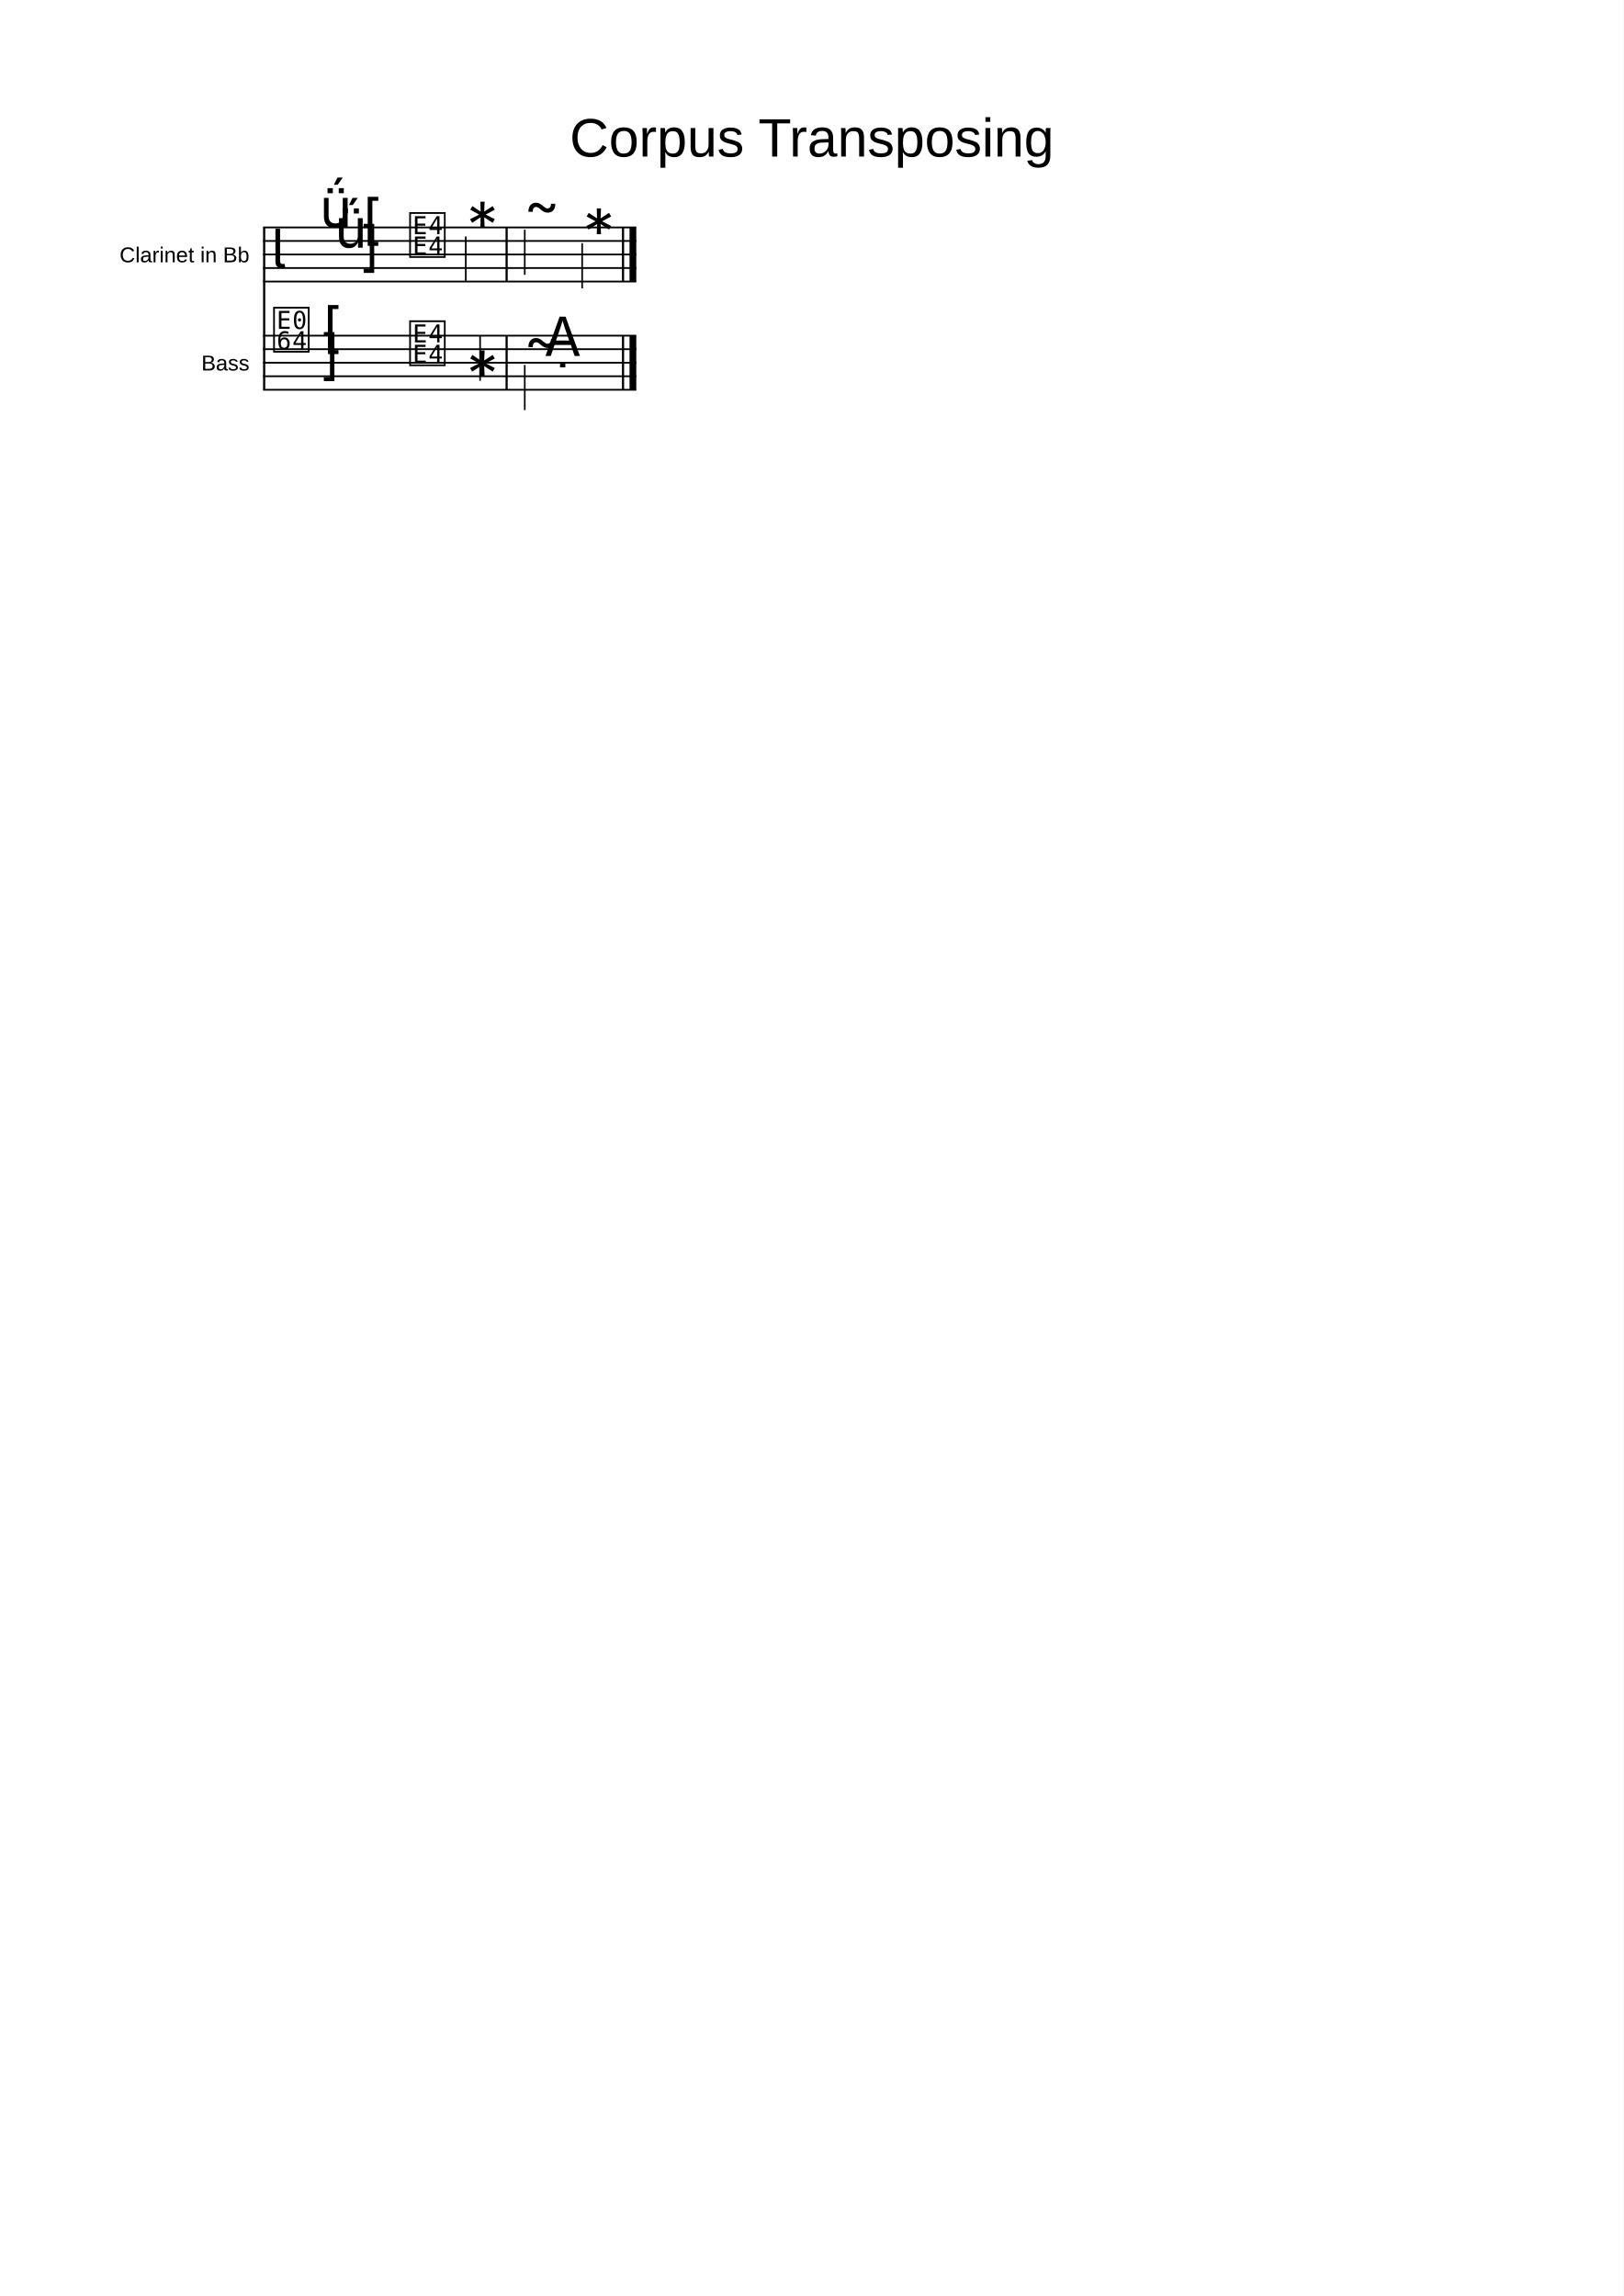
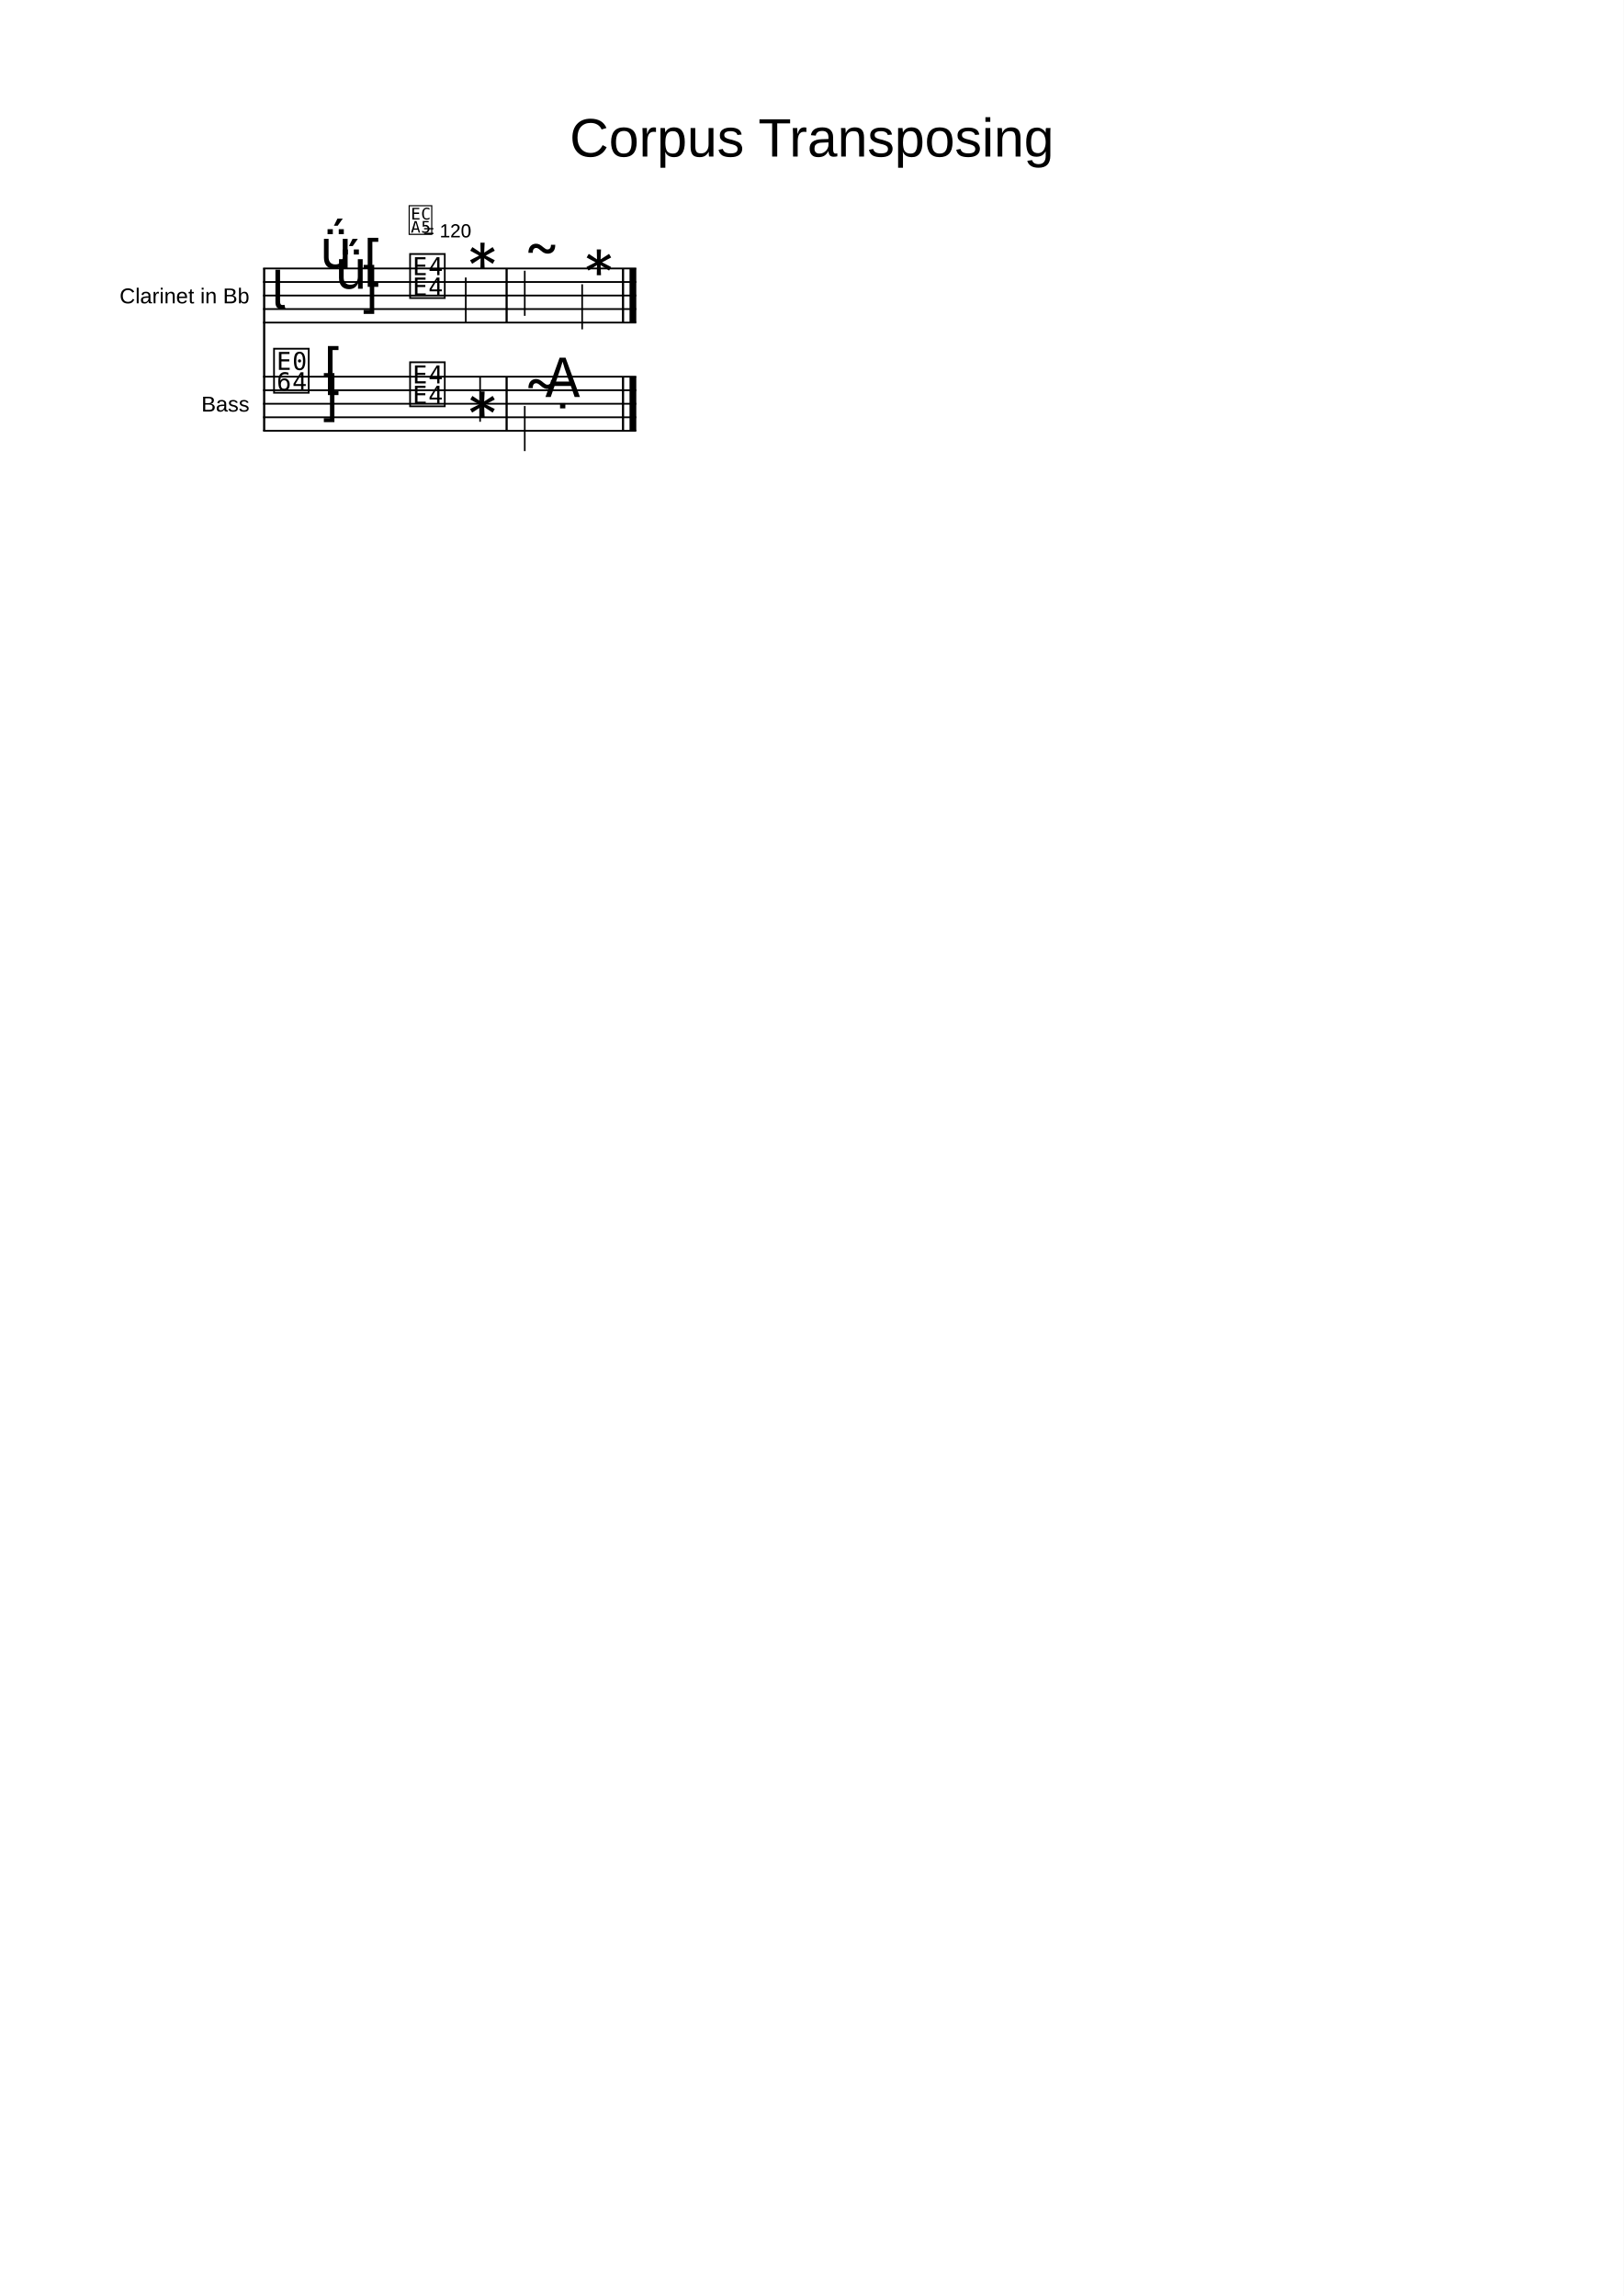
<svg xmlns="http://www.w3.org/2000/svg" width="1200" height="1697.143" viewBox="0 0 120 169.714">
  <style>@font-face{font-family:"Bravura";src:url("Bravura.otf")}text{font-family:"Bravura";font-size:4px}text.t{font-family:Arial,Helvetica,sans-serif}</style>
  <rect x="0" y="0" width="120" height="169.714" fill="white" />
  <g fill="black" stroke="black">
-     <line class="staffLine" x1="19.443" y1="16.811" x2="47.025" y2="16.811" stroke-width="0.13" />
-     <line class="staffLine" x1="19.443" y1="17.811" x2="47.025" y2="17.811" stroke-width="0.13" />
-     <line class="staffLine" x1="19.443" y1="18.811" x2="47.025" y2="18.811" stroke-width="0.13" />
-     <line class="staffLine" x1="19.443" y1="19.811" x2="47.025" y2="19.811" stroke-width="0.13" />
-     <line class="staffLine" x1="19.443" y1="20.811" x2="47.025" y2="20.811" stroke-width="0.13" />
-     <line class="stem" x1="34.422" y1="17.479" x2="34.422" y2="20.811" stroke-width="0.12" />
-     <line class="barline" x1="37.442" y1="16.811" x2="37.442" y2="20.811" stroke-width="0.16" />
-     <line class="stem" x1="38.782" y1="16.979" x2="38.782" y2="20.311" stroke-width="0.12" />
-     <line class="stem" x1="43.025" y1="17.979" x2="43.025" y2="21.311" stroke-width="0.12" />
-     <line class="barline" x1="46.045" y1="16.811" x2="46.045" y2="20.811" stroke-width="0.16" />
-     <line class="barline" x1="46.775" y1="16.811" x2="46.775" y2="20.811" stroke-width="0.5" />
-     <line class="staffLine" x1="19.443" y1="24.811" x2="47.025" y2="24.811" stroke-width="0.13" />
-     <line class="staffLine" x1="19.443" y1="25.811" x2="47.025" y2="25.811" stroke-width="0.13" />
-     <line class="staffLine" x1="19.443" y1="26.811" x2="47.025" y2="26.811" stroke-width="0.13" />
-     <line class="staffLine" x1="19.443" y1="27.811" x2="47.025" y2="27.811" stroke-width="0.13" />
-     <line class="staffLine" x1="19.443" y1="28.811" x2="47.025" y2="28.811" stroke-width="0.13" />
-     <line class="stem" x1="35.482" y1="28.143" x2="35.482" y2="24.811" stroke-width="0.12" />
-     <line class="barline" x1="37.442" y1="24.811" x2="37.442" y2="28.811" stroke-width="0.16" />
-     <line class="stem" x1="38.782" y1="26.979" x2="38.782" y2="30.311" stroke-width="0.12" />
-     <line class="barline" x1="46.045" y1="24.811" x2="46.045" y2="28.811" stroke-width="0.16" />
-     <line class="barline" x1="46.775" y1="24.811" x2="46.775" y2="28.811" stroke-width="0.5" />
-     <line class="barline" x1="19.523" y1="16.811" x2="19.523" y2="28.811" stroke-width="0.16" />
-     <text class="clef" x="20.043" y="19.811" stroke="none"></text>
-     <text class="keySignature" x="23.627" y="16.811" stroke="none"></text>
-     <text class="keySignature" x="24.743" y="18.311" stroke="none"></text>
-     <text class="timeSignature" x="26.737" y="17.811" stroke="none"></text>
-     <text class="timeSignature" x="26.639" y="19.811" stroke="none"></text>
-     <text class="rest" x="30.119" y="18.811" stroke="none"></text>
-     <text class="notehead" x="34.362" y="17.311" stroke="none"></text>
-     <text class="notehead" x="38.722" y="16.811" stroke="none"></text>
-     <text class="notehead" x="42.965" y="17.811" stroke="none"></text>
-     <text class="clef" x="20.063" y="25.811" stroke="none"></text>
-     <text class="timeSignature" x="23.797" y="25.811" stroke="none"></text>
-     <text class="timeSignature" x="23.699" y="27.811" stroke="none"></text>
-     <text class="rest" x="30.119" y="26.811" stroke="none"></text>
-     <text class="notehead" x="34.362" y="28.311" stroke="none"></text>
-     <text class="notehead" x="38.722" y="26.811" stroke="none"></text>
-     <text class="dot" x="40.202" y="26.311" stroke="none"></text>
+     <line class="staffLine" x1="19.443" y1="19.844" x2="47.025" y2="19.844" stroke-width="0.13" />
+     <line class="staffLine" x1="19.443" y1="20.844" x2="47.025" y2="20.844" stroke-width="0.13" />
+     <line class="staffLine" x1="19.443" y1="21.844" x2="47.025" y2="21.844" stroke-width="0.13" />
+     <line class="staffLine" x1="19.443" y1="22.844" x2="47.025" y2="22.844" stroke-width="0.13" />
+     <line class="staffLine" x1="19.443" y1="23.844" x2="47.025" y2="23.844" stroke-width="0.13" />
+     <line class="stem" x1="34.422" y1="20.512" x2="34.422" y2="23.844" stroke-width="0.12" />
+     <line class="barline" x1="37.442" y1="19.844" x2="37.442" y2="23.844" stroke-width="0.16" />
+     <line class="stem" x1="38.782" y1="20.012" x2="38.782" y2="23.344" stroke-width="0.12" />
+     <line class="stem" x1="43.025" y1="21.012" x2="43.025" y2="24.344" stroke-width="0.12" />
+     <line class="barline" x1="46.045" y1="19.844" x2="46.045" y2="23.844" stroke-width="0.16" />
+     <line class="barline" x1="46.775" y1="19.844" x2="46.775" y2="23.844" stroke-width="0.5" />
+     <line class="staffLine" x1="19.443" y1="27.844" x2="47.025" y2="27.844" stroke-width="0.13" />
+     <line class="staffLine" x1="19.443" y1="28.844" x2="47.025" y2="28.844" stroke-width="0.13" />
+     <line class="staffLine" x1="19.443" y1="29.844" x2="47.025" y2="29.844" stroke-width="0.13" />
+     <line class="staffLine" x1="19.443" y1="30.844" x2="47.025" y2="30.844" stroke-width="0.13" />
+     <line class="staffLine" x1="19.443" y1="31.844" x2="47.025" y2="31.844" stroke-width="0.13" />
+     <line class="stem" x1="35.482" y1="31.176" x2="35.482" y2="27.844" stroke-width="0.12" />
+     <line class="barline" x1="37.442" y1="27.844" x2="37.442" y2="31.844" stroke-width="0.16" />
+     <line class="stem" x1="38.782" y1="30.012" x2="38.782" y2="33.344" stroke-width="0.12" />
+     <line class="barline" x1="46.045" y1="27.844" x2="46.045" y2="31.844" stroke-width="0.16" />
+     <line class="barline" x1="46.775" y1="27.844" x2="46.775" y2="31.844" stroke-width="0.5" />
+     <line class="barline" x1="19.523" y1="19.844" x2="19.523" y2="31.844" stroke-width="0.16" />
+     <text class="clef" x="20.043" y="22.844" stroke="none"></text>
+     <text class="keySignature" x="23.627" y="19.844" stroke="none"></text>
+     <text class="keySignature" x="24.743" y="21.344" stroke="none"></text>
+     <text class="timeSignature" x="26.737" y="20.844" stroke="none"></text>
+     <text class="timeSignature" x="26.639" y="22.844" stroke="none"></text>
+     <text class="rest" x="30.119" y="21.844" stroke="none"></text>
+     <text class="notehead" x="34.362" y="20.344" stroke="none"></text>
+     <text class="notehead" x="38.722" y="19.844" stroke="none"></text>
+     <text class="notehead" x="42.965" y="20.844" stroke="none"></text>
+     <text class="clef" x="20.063" y="28.844" stroke="none"></text>
+     <text class="timeSignature" x="23.797" y="28.844" stroke="none"></text>
+     <text class="timeSignature" x="23.699" y="30.844" stroke="none"></text>
+     <text class="rest" x="30.119" y="29.844" stroke="none"></text>
+     <text class="notehead" x="34.362" y="31.344" stroke="none"></text>
+     <text class="notehead" x="38.722" y="29.844" stroke="none"></text>
+     <text class="dot" x="40.202" y="29.344" stroke="none"></text>
+     <text class="tempo" x="30.119" y="17.2" style="font-size:2.6px" stroke="none"></text>
    <text class="t credit" x="60" y="11.571" style="font-size:4px" text-anchor="middle" stroke="none">Corpus Transposing</text>
-     <text class="t trackName" x="18.443" y="19.387" style="font-size:1.6px" text-anchor="end" stroke="none">Clarinet in Bb</text>
-     <text class="t trackName" x="18.443" y="27.387" style="font-size:1.6px" text-anchor="end" stroke="none">Bass</text>
+     <text class="t tempo" x="31.283" y="17.55" style="font-size:1.4px" text-anchor="start" stroke="none">= 120</text>
+     <text class="t trackName" x="18.443" y="22.42" style="font-size:1.6px" text-anchor="end" stroke="none">Clarinet in Bb</text>
+     <text class="t trackName" x="18.443" y="30.42" style="font-size:1.6px" text-anchor="end" stroke="none">Bass</text>
  </g>
</svg>
